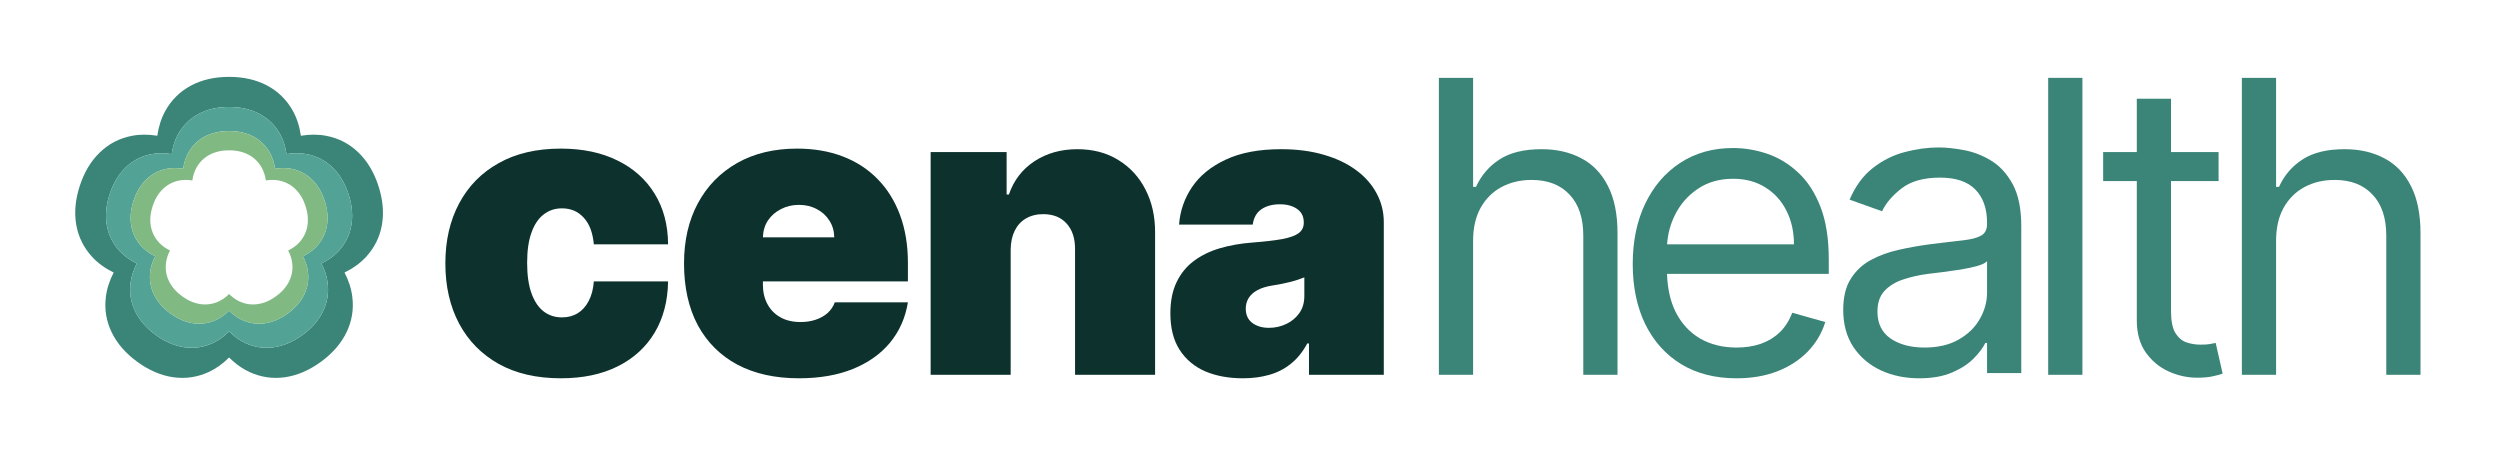
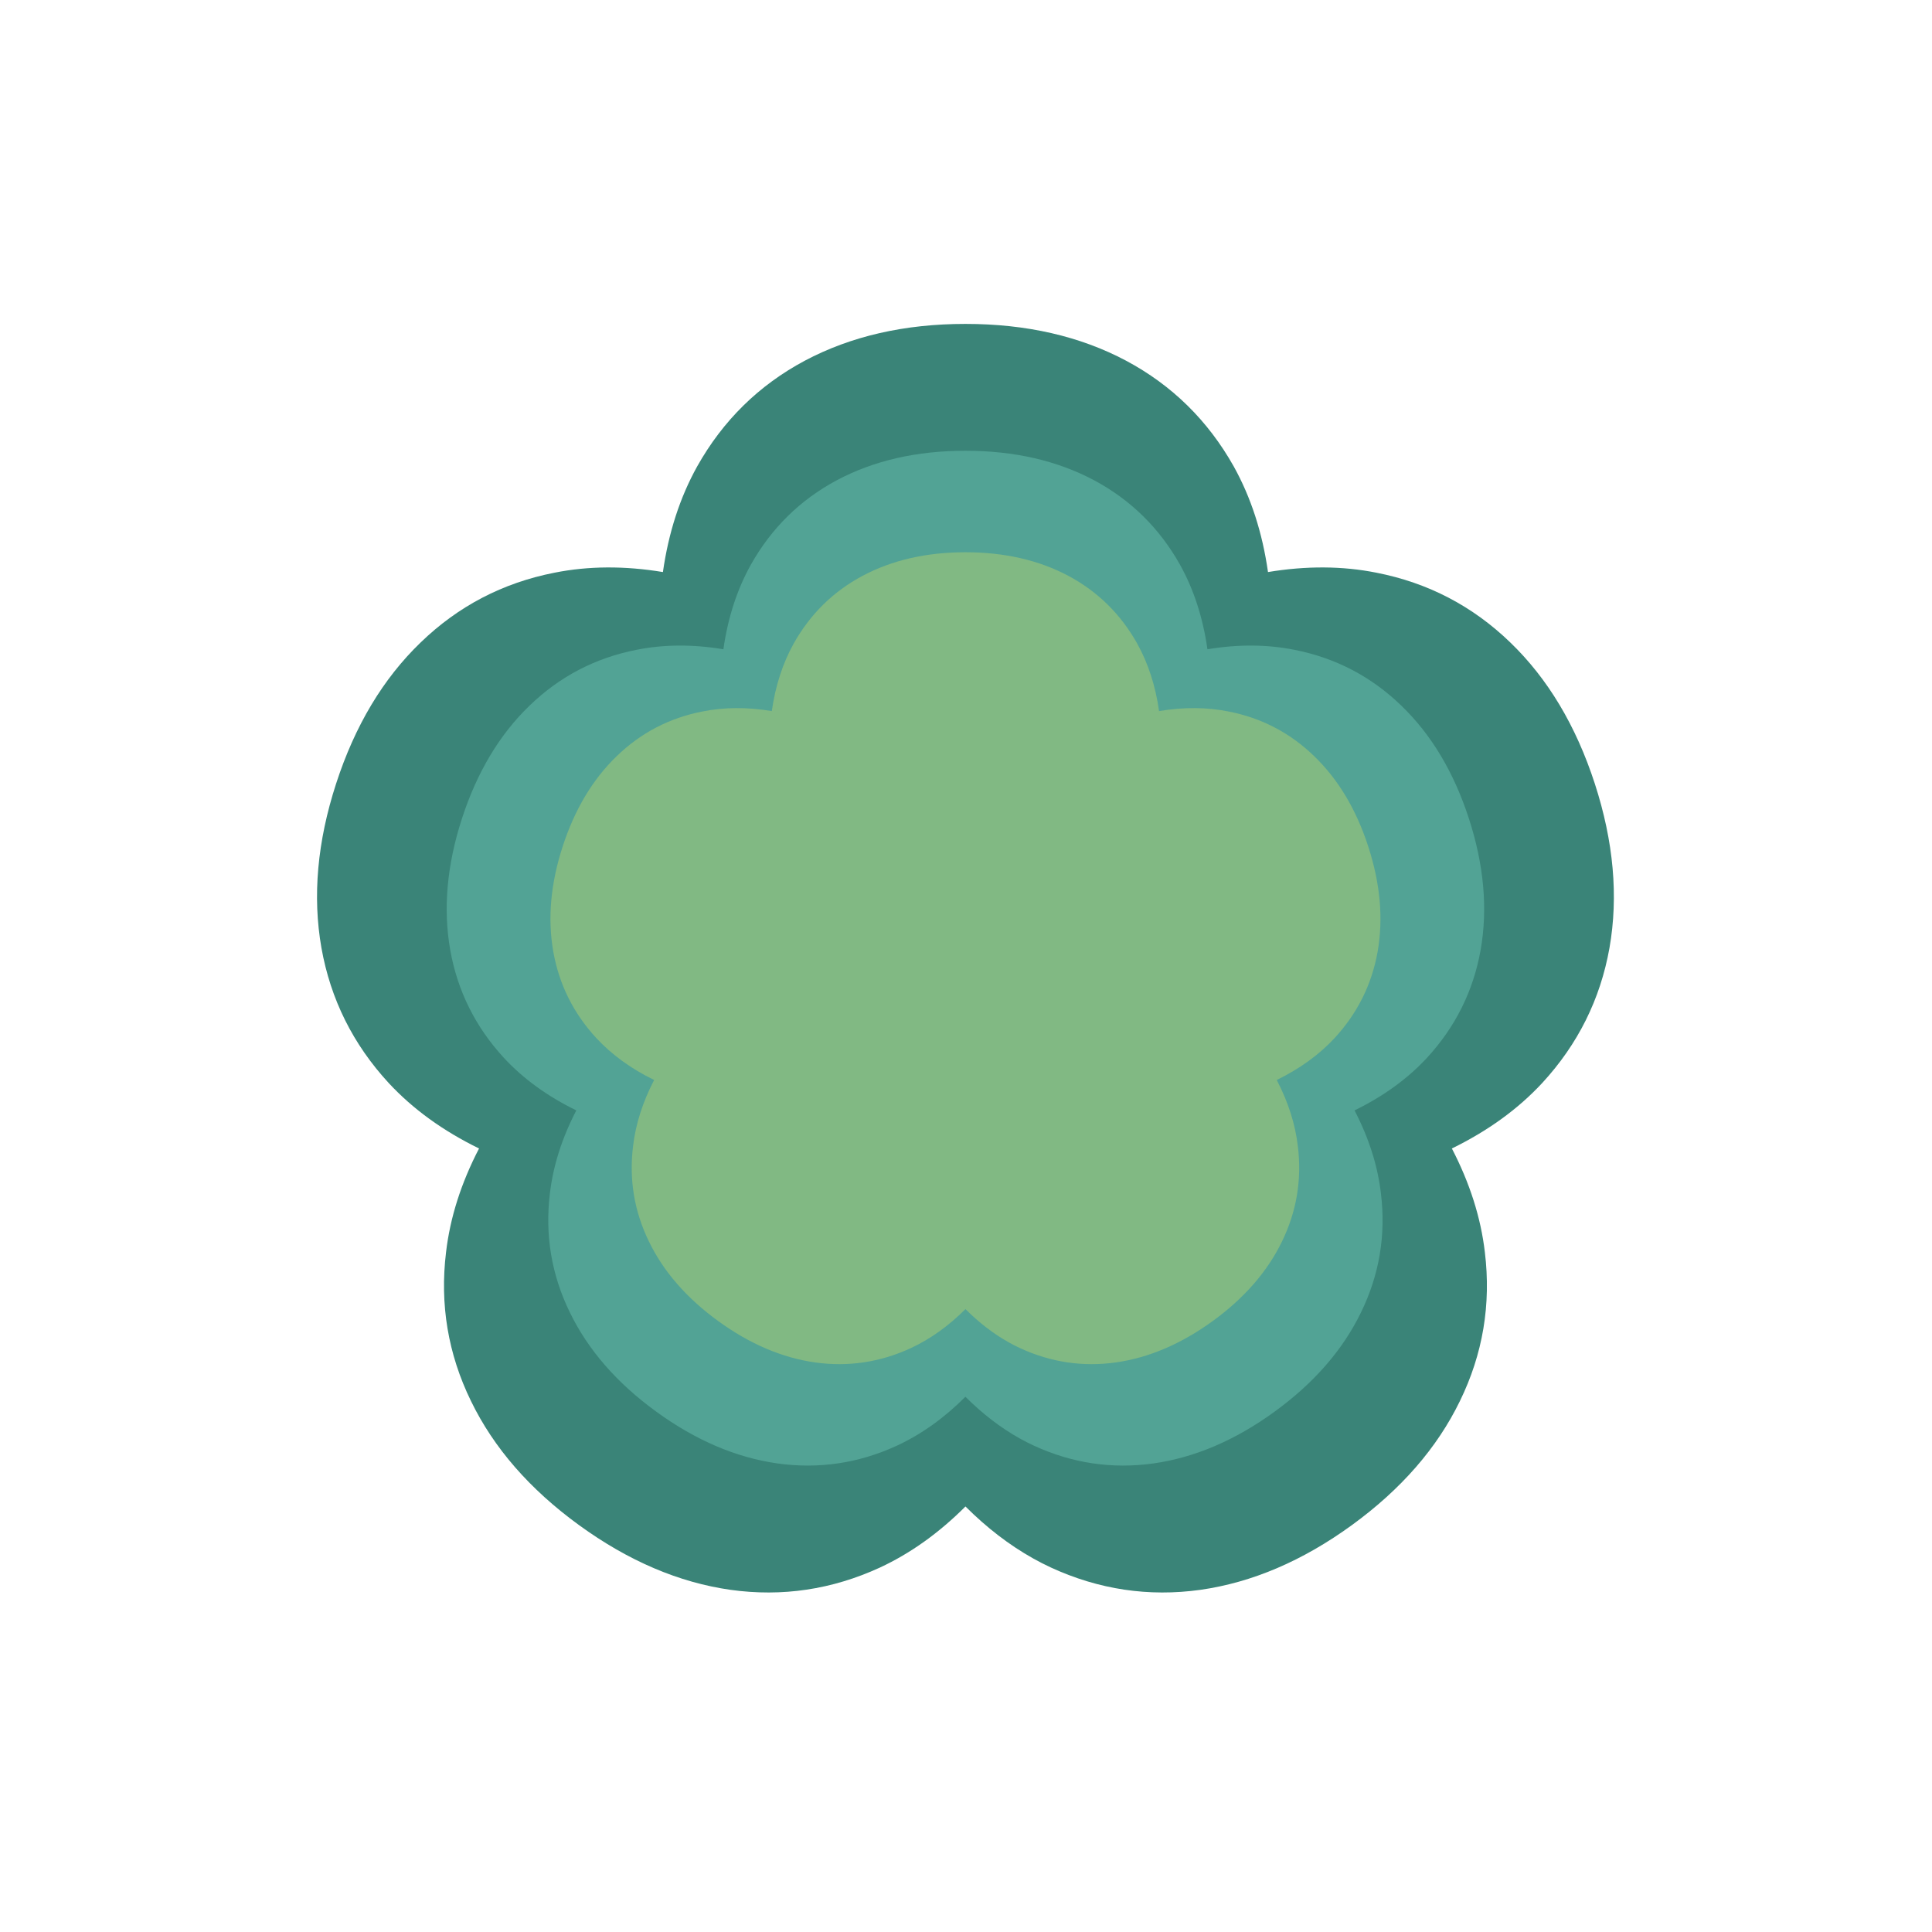
- <svg xmlns="http://www.w3.org/2000/svg" width="349" height="64" viewBox="0 0 349 64" fill="none">
-   <path d="M78.284 52.809C74.91 52.809 72.022 52.141 69.621 50.805C67.219 49.455 65.376 47.58 64.095 45.178C62.813 42.762 62.172 39.962 62.172 36.778C62.172 33.593 62.813 30.799 64.095 28.398C65.376 25.982 67.219 24.106 69.621 22.77C72.022 21.421 74.91 20.746 78.284 20.746C81.334 20.746 83.972 21.299 86.198 22.406C88.438 23.499 90.172 25.051 91.4 27.062C92.628 29.059 93.249 31.407 93.263 34.106L82.899 34.106C82.751 32.473 82.278 31.231 81.482 30.381C80.699 29.517 79.687 29.086 78.446 29.086C77.474 29.086 76.624 29.369 75.895 29.936C75.167 30.489 74.6 31.332 74.195 32.466C73.79 33.586 73.588 34.996 73.588 36.697C73.588 38.397 73.79 39.814 74.195 40.947C74.6 42.067 75.167 42.911 75.895 43.477C76.624 44.031 77.474 44.307 78.446 44.307C79.269 44.307 79.998 44.118 80.632 43.74C81.266 43.349 81.779 42.782 82.17 42.04C82.575 41.285 82.818 40.367 82.899 39.287L93.263 39.287C93.222 42.027 92.595 44.415 91.38 46.453C90.166 48.477 88.445 50.042 86.219 51.149C84.005 52.255 81.361 52.809 78.284 52.809Z" fill="#0D322D" style="fill:#0D322D;fill:color(display-p3 0.051 0.196 0.176);fill-opacity:1;" />
-   <path d="M102.94 50.906C105.342 52.175 108.202 52.809 111.522 52.809C114.396 52.809 116.906 52.377 119.052 51.513C121.211 50.636 122.945 49.408 124.254 47.829C125.563 46.237 126.393 44.361 126.744 42.202L116.542 42.202C116.326 42.782 115.989 43.282 115.53 43.7C115.071 44.105 114.518 44.415 113.87 44.631C113.236 44.847 112.534 44.955 111.765 44.955C110.658 44.955 109.714 44.732 108.931 44.287C108.148 43.842 107.548 43.228 107.13 42.445C106.711 41.662 106.502 40.772 106.502 39.773L106.502 39.287L126.744 39.287L126.744 36.697C126.744 34.227 126.379 32.007 125.651 30.037C124.922 28.067 123.883 26.394 122.533 25.017C121.184 23.627 119.558 22.568 117.655 21.839C115.752 21.111 113.627 20.746 111.279 20.746C108.067 20.746 105.281 21.414 102.919 22.75C100.558 24.086 98.729 25.955 97.434 28.357C96.138 30.759 95.491 33.566 95.491 36.778C95.491 40.124 96.132 42.998 97.414 45.4C98.709 47.789 100.551 49.624 102.94 50.906ZM106.502 33.134C106.529 32.23 106.765 31.441 107.211 30.766C107.669 30.091 108.277 29.565 109.032 29.187C109.788 28.796 110.618 28.6 111.522 28.6C112.453 28.6 113.283 28.796 114.012 29.187C114.754 29.565 115.341 30.098 115.773 30.786C116.218 31.461 116.447 32.243 116.461 33.134L106.502 33.134Z" fill="#0D322D" style="fill:#0D322D;fill:color(display-p3 0.051 0.196 0.176);fill-opacity:1;" />
-   <path d="M141.09 34.834L141.09 52.323L129.917 52.323L129.917 21.232L140.524 21.232L140.524 27.143L140.847 27.143C141.522 25.172 142.71 23.627 144.41 22.507C146.124 21.387 148.121 20.827 150.401 20.827C152.601 20.827 154.51 21.333 156.13 22.345C157.763 23.344 159.024 24.72 159.915 26.475C160.819 28.229 161.264 30.233 161.251 32.486L161.251 52.323L150.077 52.323L150.077 34.834C150.091 33.296 149.7 32.088 148.903 31.211C148.121 30.334 147.028 29.895 145.624 29.895C144.707 29.895 143.904 30.098 143.216 30.503C142.541 30.894 142.021 31.461 141.657 32.203C141.293 32.932 141.104 33.809 141.09 34.834Z" fill="#0D322D" style="fill:#0D322D;fill:color(display-p3 0.051 0.196 0.176);fill-opacity:1;" />
-   <path d="M173.504 52.809C171.52 52.809 169.766 52.485 168.241 51.837C166.73 51.176 165.542 50.177 164.679 48.842C163.815 47.505 163.383 45.805 163.383 43.741C163.383 42.04 163.673 40.59 164.253 39.389C164.834 38.174 165.643 37.182 166.682 36.413C167.721 35.644 168.929 35.057 170.306 34.652C171.696 34.247 173.193 33.984 174.799 33.863C176.54 33.728 177.937 33.566 178.989 33.377C180.055 33.175 180.824 32.898 181.297 32.547C181.769 32.183 182.005 31.704 182.005 31.11L182.005 31.029C182.005 30.219 181.695 29.599 181.074 29.167C180.453 28.735 179.657 28.519 178.686 28.519C177.62 28.519 176.749 28.755 176.074 29.227C175.413 29.686 175.015 30.395 174.88 31.353L164.598 31.353C164.732 29.464 165.333 27.723 166.399 26.131C167.479 24.525 169.051 23.243 171.115 22.285C173.18 21.313 175.757 20.827 178.848 20.827C181.074 20.827 183.071 21.09 184.839 21.617C186.607 22.13 188.111 22.851 189.353 23.782C190.594 24.7 191.539 25.78 192.187 27.021C192.848 28.249 193.179 29.585 193.179 31.029L193.178 52.323L182.734 52.323L182.734 47.951L182.491 47.951C181.87 49.111 181.115 50.049 180.224 50.764C179.347 51.48 178.342 51.999 177.208 52.323C176.088 52.647 174.853 52.809 173.504 52.809ZM177.147 45.765C177.997 45.765 178.794 45.589 179.536 45.239C180.291 44.888 180.905 44.382 181.378 43.72C181.85 43.059 182.086 42.256 182.086 41.312L182.086 38.721C181.789 38.842 181.472 38.957 181.135 39.065C180.811 39.173 180.46 39.274 180.082 39.368C179.718 39.463 179.327 39.551 178.908 39.632C178.503 39.713 178.078 39.787 177.633 39.854C176.769 39.989 176.061 40.212 175.508 40.522C174.968 40.819 174.563 41.19 174.293 41.636C174.037 42.067 173.909 42.553 173.909 43.093C173.909 43.956 174.212 44.618 174.819 45.077C175.427 45.535 176.203 45.765 177.147 45.765Z" fill="#0D322D" style="fill:#0D322D;fill:color(display-p3 0.051 0.196 0.176);fill-opacity:1;" />
-   <path d="M205.644 33.62L205.644 52.323L200.867 52.323L200.867 10.868L205.644 10.868L205.644 26.09L206.049 26.09C206.777 24.484 207.87 23.209 209.328 22.264C210.799 21.306 212.755 20.827 215.198 20.827C217.317 20.827 219.172 21.252 220.764 22.102C222.357 22.939 223.591 24.227 224.469 25.968C225.359 27.696 225.804 29.895 225.804 32.567L225.804 52.323L221.027 52.323L221.027 32.891C221.027 30.421 220.386 28.512 219.105 27.163C217.836 25.8 216.075 25.118 213.821 25.118C212.256 25.118 210.853 25.449 209.611 26.11C208.383 26.771 207.412 27.736 206.696 29.005C205.995 30.273 205.644 31.811 205.644 33.62Z" fill="#3A8478" style="fill:#3A8478;fill:color(display-p3 0.228 0.518 0.471);fill-opacity:1;" />
-   <path d="M234.669 50.825C236.842 52.148 239.426 52.809 242.422 52.809C244.527 52.809 246.423 52.485 248.109 51.837C249.796 51.176 251.213 50.258 252.36 49.084C253.507 47.897 254.324 46.52 254.809 44.955L250.194 43.66C249.79 44.739 249.216 45.643 248.474 46.372C247.732 47.087 246.848 47.627 245.822 47.991C244.81 48.342 243.677 48.518 242.422 48.518C240.492 48.518 238.798 48.099 237.341 47.263C235.884 46.412 234.743 45.178 233.92 43.558C233.186 42.078 232.785 40.303 232.716 38.235L255.295 38.235L255.295 36.211C255.295 33.309 254.911 30.867 254.141 28.883C253.372 26.9 252.34 25.307 251.044 24.106C249.749 22.892 248.312 22.015 246.733 21.475C245.154 20.935 243.555 20.665 241.936 20.665C239.129 20.665 236.673 21.354 234.568 22.73C232.476 24.093 230.843 25.995 229.669 28.438C228.509 30.867 227.929 33.674 227.929 36.858C227.929 40.043 228.509 42.836 229.669 45.238C230.843 47.627 232.51 49.489 234.669 50.825ZM232.728 34.106C232.819 32.663 233.183 31.3 233.819 30.017C234.561 28.519 235.62 27.305 236.997 26.373C238.387 25.429 240.033 24.956 241.936 24.956C243.663 24.956 245.161 25.355 246.429 26.151C247.711 26.947 248.696 28.033 249.385 29.41C250.086 30.786 250.437 32.351 250.437 34.106L232.728 34.106Z" fill="#3A8478" style="fill:#3A8478;fill:color(display-p3 0.228 0.518 0.471);fill-opacity:1;" />
-   <path d="M267.92 52.809C265.95 52.809 264.162 52.438 262.557 51.696C260.951 50.94 259.675 49.853 258.731 48.437C257.786 47.006 257.314 45.279 257.314 43.255C257.314 41.474 257.665 40.03 258.367 38.923C259.068 37.803 260.006 36.926 261.18 36.292C262.354 35.657 263.65 35.185 265.066 34.875C266.497 34.551 267.934 34.295 269.378 34.106C271.267 33.863 272.799 33.681 273.973 33.559C275.16 33.424 276.024 33.202 276.564 32.891C277.117 32.581 277.394 32.041 277.394 31.272L277.394 31.11C277.394 29.113 276.847 27.561 275.754 26.454C274.674 25.348 273.035 24.795 270.835 24.795C268.555 24.795 266.767 25.294 265.471 26.292C264.176 27.291 263.265 28.357 262.739 29.491L258.205 27.871C259.014 25.982 260.094 24.511 261.443 23.459C262.806 22.393 264.291 21.65 265.896 21.232C267.516 20.8 269.108 20.584 270.673 20.584C271.672 20.584 272.819 20.706 274.114 20.949C275.423 21.178 276.685 21.657 277.9 22.386C279.128 23.114 280.146 24.214 280.956 25.685C281.766 27.156 282.17 29.126 282.17 31.596L282.17 52.08L277.394 52.08L277.394 47.87L277.151 47.87C276.827 48.545 276.287 49.267 275.531 50.036C274.776 50.805 273.77 51.459 272.515 51.999C271.26 52.539 269.729 52.809 267.92 52.809ZM268.649 48.518C270.538 48.518 272.131 48.147 273.426 47.404C274.735 46.662 275.72 45.704 276.381 44.53C277.056 43.356 277.394 42.121 277.394 40.826L277.394 36.454C277.191 36.697 276.746 36.919 276.058 37.122C275.383 37.311 274.6 37.479 273.71 37.628C272.832 37.763 271.976 37.884 271.139 37.992C270.316 38.087 269.648 38.167 269.135 38.235C267.894 38.397 266.733 38.66 265.653 39.024C264.587 39.375 263.724 39.908 263.063 40.623C262.415 41.325 262.091 42.283 262.091 43.498C262.091 45.157 262.705 46.413 263.933 47.263C265.174 48.099 266.746 48.518 268.649 48.518Z" fill="#3A8478" style="fill:#3A8478;fill:color(display-p3 0.228 0.518 0.471);fill-opacity:1;" />
-   <path d="M290.704 10.868L290.704 52.323L285.927 52.323L285.927 10.868L290.704 10.868Z" fill="#3A8478" style="fill:#3A8478;fill:color(display-p3 0.228 0.518 0.471);fill-opacity:1;" />
-   <path fill-rule="evenodd" clip-rule="evenodd" d="M298.297 13.783L303.074 13.783L303.074 21.232L309.713 21.232L309.713 25.28L303.074 25.28L303.074 43.417C303.074 44.766 303.27 45.778 303.661 46.453C304.066 47.114 304.579 47.559 305.199 47.789C305.834 48.005 306.502 48.113 307.203 48.113C307.73 48.113 308.161 48.086 308.499 48.032L309.308 47.87L310.28 52.161C309.956 52.282 309.504 52.404 308.924 52.525C308.344 52.66 307.608 52.728 306.718 52.728C305.368 52.728 304.046 52.438 302.75 51.857C301.468 51.277 300.402 50.393 299.552 49.206C298.715 48.018 298.297 46.52 298.297 44.712L298.297 25.28L293.601 25.28L293.601 21.232L298.297 21.232L298.297 13.783Z" fill="#3A8478" style="fill:#3A8478;fill:color(display-p3 0.228 0.518 0.471);fill-opacity:1;" />
-   <path d="M317.741 33.62L317.741 52.323L312.964 52.323L312.964 10.868L317.741 10.868L317.741 26.09L318.146 26.09C318.875 24.484 319.968 23.209 321.425 22.264C322.896 21.306 324.853 20.827 327.295 20.827C329.414 20.827 331.269 21.252 332.861 22.102C334.454 22.939 335.689 24.227 336.566 25.968C337.456 27.696 337.902 29.895 337.902 32.567L337.902 52.323L333.125 52.323L333.125 32.891C333.125 30.421 332.484 28.512 331.202 27.163C329.933 25.8 328.172 25.118 325.919 25.118C324.353 25.118 322.95 25.449 321.708 26.11C320.48 26.771 319.509 27.736 318.794 29.005C318.092 30.273 317.741 31.811 317.741 33.62Z" fill="#3A8478" style="fill:#3A8478;fill:color(display-p3 0.228 0.518 0.471);fill-opacity:1;" />
-   <path fill-rule="evenodd" clip-rule="evenodd" d="M31.982 10.73C34 10.73 35.774 11.136 37.304 11.949C38.826 12.762 40.014 13.93 40.87 15.452C41.44 16.478 41.818 17.644 42.004 18.95C43.272 18.74 44.47 18.746 45.599 18.972C47.308 19.307 48.785 20.078 50.031 21.283C51.273 22.48 52.206 24.039 52.83 25.959C53.453 27.879 53.616 29.693 53.316 31.401C53.014 33.1 52.271 34.592 51.088 35.876C50.285 36.741 49.287 37.463 48.095 38.045C48.689 39.189 49.054 40.334 49.188 41.481C49.398 43.211 49.122 44.855 48.361 46.412C47.607 47.965 46.414 49.335 44.782 50.522C43.15 51.708 41.475 52.423 39.76 52.666C38.051 52.903 36.403 52.657 34.817 51.928C34.617 51.835 34.42 51.735 34.226 51.626C33.435 51.184 32.688 50.609 31.982 49.904C31.103 50.783 30.159 51.458 29.147 51.928C27.561 52.657 25.913 52.903 24.204 52.666C22.488 52.423 20.814 51.708 19.182 50.522C17.549 49.335 16.356 47.965 15.602 46.412C14.842 44.855 14.566 43.211 14.776 41.481C14.91 40.334 15.275 39.19 15.869 38.045C14.677 37.463 13.679 36.741 12.876 35.876C11.693 34.592 10.95 33.1 10.648 31.401C10.348 29.693 10.51 27.879 11.134 25.959C11.757 24.039 12.691 22.48 13.934 21.283C15.179 20.078 16.656 19.307 18.365 18.972C19.494 18.746 20.692 18.74 21.96 18.95C22.146 17.644 22.524 16.478 23.094 15.452C23.949 13.93 25.137 12.762 26.659 11.949C28.19 11.136 29.964 10.73 31.982 10.73ZM31.982 14.933C30.368 14.933 28.948 15.258 27.724 15.908C26.507 16.558 25.556 17.492 24.872 18.711C24.416 19.531 24.114 20.464 23.965 21.509C22.95 21.34 21.992 21.346 21.089 21.526C19.722 21.794 18.54 22.411 17.544 23.375C16.55 24.333 15.803 25.58 15.304 27.116C14.805 28.652 14.676 30.103 14.915 31.469C15.157 32.828 15.751 34.022 16.698 35.05C17.34 35.741 18.139 36.319 19.092 36.784C18.617 37.7 18.325 38.616 18.218 39.533C18.05 40.917 18.27 42.232 18.879 43.478C19.482 44.72 20.436 45.816 21.742 46.765C23.048 47.714 24.388 48.286 25.76 48.48C27.127 48.67 28.445 48.474 29.714 47.891C30.523 47.514 31.279 46.974 31.982 46.271C32.547 46.835 33.145 47.295 33.777 47.649C33.933 47.736 34.09 47.816 34.25 47.891C35.519 48.474 36.837 48.67 38.204 48.48C39.577 48.286 40.916 47.715 42.222 46.765C43.528 45.816 44.482 44.72 45.085 43.478C45.694 42.232 45.914 40.917 45.746 39.533C45.639 38.616 45.348 37.7 44.872 36.784C45.826 36.318 46.624 35.741 47.267 35.05C48.213 34.022 48.807 32.828 49.049 31.469C49.289 30.103 49.159 28.652 48.66 27.116C48.161 25.58 47.415 24.333 46.42 23.375C45.424 22.411 44.242 21.794 42.875 21.526C41.973 21.346 41.014 21.34 39.999 21.509C39.85 20.464 39.548 19.531 39.092 18.711C38.408 17.492 37.457 16.558 36.24 15.908C35.016 15.258 33.597 14.933 31.982 14.933Z" fill="#3A8478" style="fill:#3A8478;fill:color(display-p3 0.228 0.518 0.471);fill-opacity:1;" />
-   <path fill-rule="evenodd" clip-rule="evenodd" d="M31.981 14.932C33.595 14.932 35.014 15.257 36.239 15.907C37.456 16.558 38.407 17.491 39.091 18.71C39.547 19.53 39.849 20.463 39.998 21.508C41.013 21.339 41.971 21.345 42.874 21.525C44.241 21.793 45.423 22.41 46.419 23.374C47.414 24.331 48.16 25.579 48.659 27.115C49.158 28.651 49.288 30.102 49.048 31.468C48.806 32.828 48.212 34.021 47.266 35.048C46.623 35.74 45.824 36.317 44.871 36.783C45.346 37.699 45.638 38.615 45.745 39.532C45.913 40.916 45.693 42.231 45.084 43.477C44.481 44.719 43.527 45.815 42.221 46.764C40.915 47.714 39.575 48.285 38.203 48.479C36.836 48.669 35.518 48.473 34.249 47.889C34.089 47.815 33.931 47.735 33.776 47.648C33.144 47.294 32.546 46.834 31.981 46.27C31.278 46.973 30.522 47.513 29.713 47.889C28.444 48.473 27.126 48.669 25.759 48.479C24.387 48.285 23.047 47.714 21.741 46.764C20.436 45.815 19.481 44.719 18.878 43.477C18.269 42.231 18.049 40.916 18.216 39.532C18.324 38.615 18.616 37.699 19.091 36.783C18.138 36.318 17.339 35.74 16.697 35.048C15.75 34.021 15.156 32.828 14.914 31.468C14.675 30.102 14.804 28.651 15.303 27.115C15.802 25.579 16.549 24.331 17.543 23.374C18.539 22.41 19.721 21.793 21.088 21.525C21.991 21.345 22.949 21.339 23.963 21.508C24.112 20.463 24.415 19.53 24.871 18.71C25.555 17.492 26.506 16.558 27.723 15.907C28.948 15.257 30.367 14.932 31.981 14.932ZM31.981 18.293C30.689 18.293 29.554 18.553 28.574 19.073C27.6 19.593 26.839 20.34 26.292 21.315C25.927 21.972 25.685 22.718 25.566 23.554C24.755 23.419 23.988 23.423 23.266 23.568C22.172 23.782 21.227 24.275 20.429 25.047C19.634 25.813 19.036 26.811 18.637 28.04C18.238 29.268 18.135 30.43 18.326 31.522C18.52 32.61 18.995 33.565 19.753 34.387C20.267 34.94 20.905 35.402 21.668 35.775C21.288 36.507 21.054 37.24 20.968 37.974C20.834 39.081 21.011 40.133 21.497 41.13C21.98 42.124 22.744 43 23.788 43.76C24.833 44.52 25.905 44.977 27.003 45.132C28.096 45.284 29.151 45.127 30.166 44.66C30.814 44.359 31.418 43.927 31.981 43.364C32.432 43.816 32.911 44.184 33.417 44.467C33.541 44.536 33.667 44.601 33.795 44.66C34.81 45.127 35.865 45.284 36.958 45.132C38.056 44.977 39.128 44.52 40.173 43.76C41.218 43 41.981 42.124 42.464 41.13C42.95 40.133 43.127 39.081 42.993 37.974C42.907 37.24 42.673 36.507 42.293 35.775C43.056 35.402 43.695 34.94 44.209 34.387C44.966 33.565 45.442 32.61 45.635 31.522C45.827 30.43 45.723 29.269 45.324 28.04C44.925 26.811 44.327 25.813 43.532 25.047C42.735 24.275 41.789 23.782 40.696 23.568C39.973 23.423 39.206 23.419 38.395 23.554C38.276 22.718 38.034 21.972 37.669 21.315C37.121 20.34 36.361 19.593 35.387 19.073C34.407 18.553 33.272 18.293 31.981 18.293Z" fill="#52A395" style="fill:#52A395;fill:color(display-p3 0.322 0.639 0.584);fill-opacity:1;" />
-   <path fill-rule="evenodd" clip-rule="evenodd" d="M31.982 18.294C33.273 18.294 34.408 18.554 35.388 19.074C36.362 19.594 37.123 20.342 37.67 21.316C38.035 21.973 38.277 22.719 38.396 23.555C39.208 23.42 39.974 23.424 40.697 23.569C41.791 23.783 42.736 24.276 43.533 25.048C44.328 25.814 44.926 26.812 45.325 28.041C45.724 29.27 45.828 30.43 45.636 31.523C45.443 32.611 44.967 33.566 44.21 34.388C43.696 34.941 43.057 35.403 42.294 35.776C42.675 36.508 42.908 37.241 42.994 37.975C43.128 39.082 42.952 40.134 42.465 41.131C41.982 42.125 41.219 43.001 40.174 43.761C39.129 44.52 38.057 44.978 36.959 45.133C35.866 45.285 34.811 45.128 33.796 44.661C33.668 44.602 33.542 44.538 33.418 44.468C32.912 44.185 32.434 43.817 31.982 43.366C31.419 43.928 30.815 44.36 30.167 44.661C29.152 45.128 28.097 45.285 27.004 45.133C25.906 44.978 24.834 44.52 23.79 43.761C22.745 43.001 21.981 42.125 21.499 41.131C21.012 40.134 20.835 39.082 20.97 37.975C21.055 37.241 21.289 36.508 21.669 35.776C20.906 35.404 20.268 34.941 19.754 34.388C18.996 33.566 18.521 32.611 18.328 31.523C18.136 30.43 18.239 29.27 18.639 28.041C19.038 26.812 19.635 25.814 20.43 25.048C21.228 24.276 22.173 23.783 23.267 23.569C23.989 23.424 24.756 23.42 25.567 23.555C25.686 22.719 25.928 21.973 26.293 21.316C26.84 20.342 27.601 19.594 28.575 19.074C29.555 18.554 30.69 18.294 31.982 18.294ZM31.982 20.982C30.949 20.982 30.04 21.19 29.256 21.606C28.477 22.022 27.868 22.62 27.43 23.4C27.138 23.925 26.945 24.522 26.849 25.191C26.2 25.083 25.587 25.087 25.009 25.203C24.134 25.374 23.377 25.769 22.739 26.386C22.103 26.999 21.625 27.797 21.306 28.78C20.986 29.764 20.904 30.693 21.057 31.567C21.212 32.437 21.592 33.201 22.198 33.859C22.609 34.301 23.12 34.672 23.73 34.97C23.426 35.556 23.239 36.142 23.171 36.729C23.063 37.615 23.204 38.456 23.594 39.254C23.98 40.049 24.591 40.751 25.427 41.358C26.263 41.966 27.12 42.332 27.999 42.456C28.874 42.578 29.718 42.452 30.53 42.079C31.048 41.838 31.532 41.492 31.982 41.042C32.343 41.404 32.726 41.697 33.131 41.924C33.23 41.98 33.331 42.031 33.433 42.079C34.246 42.452 35.09 42.578 35.965 42.456C36.843 42.332 37.701 41.966 38.537 41.358C39.373 40.751 39.983 40.049 40.369 39.254C40.759 38.456 40.9 37.615 40.793 36.729C40.724 36.142 40.537 35.555 40.233 34.969C40.843 34.671 41.355 34.301 41.766 33.859C42.372 33.201 42.752 32.437 42.907 31.567C43.06 30.692 42.977 29.764 42.658 28.78C42.338 27.797 41.861 26.999 41.224 26.386C40.587 25.769 39.83 25.374 38.955 25.203C38.377 25.087 37.763 25.083 37.114 25.191C37.019 24.523 36.825 23.925 36.533 23.4C36.095 22.62 35.486 22.022 34.707 21.606C33.923 21.19 33.015 20.982 31.982 20.982Z" fill="#81B983" style="fill:#81B983;fill:color(display-p3 0.506 0.726 0.514);fill-opacity:1;" />
+ <svg xmlns="http://www.w3.org/2000/svg" viewBox="0 0 64 64">
+   <path fill-rule="evenodd" clip-rule="evenodd" d="M31.982 10.73C34 10.73 35.774 11.136 37.304 11.949C38.826 12.762 40.014 13.93 40.87 15.452C41.44 16.478 41.818 17.644 42.004 18.95C43.272 18.74 44.47 18.746 45.599 18.972C47.308 19.307 48.785 20.078 50.031 21.283C51.273 22.48 52.206 24.039 52.83 25.959C53.453 27.879 53.616 29.693 53.316 31.401C53.014 33.1 52.271 34.592 51.088 35.876C50.285 36.741 49.287 37.463 48.095 38.045C48.689 39.189 49.054 40.334 49.188 41.481C49.398 43.211 49.122 44.855 48.361 46.412C47.607 47.965 46.414 49.335 44.782 50.522C43.15 51.708 41.475 52.423 39.76 52.666C38.051 52.903 36.403 52.657 34.817 51.928C34.617 51.835 34.42 51.735 34.226 51.626C33.435 51.184 32.688 50.609 31.982 49.904C31.103 50.783 30.159 51.458 29.147 51.928C27.561 52.657 25.913 52.903 24.204 52.666C22.488 52.423 20.814 51.708 19.182 50.522C17.549 49.335 16.356 47.965 15.602 46.412C14.842 44.855 14.566 43.211 14.776 41.481C14.91 40.334 15.275 39.19 15.869 38.045C14.677 37.463 13.679 36.741 12.876 35.876C11.693 34.592 10.95 33.1 10.648 31.401C10.348 29.693 10.51 27.879 11.134 25.959C11.757 24.039 12.691 22.48 13.934 21.283C15.179 20.078 16.656 19.307 18.365 18.972C19.494 18.746 20.692 18.74 21.96 18.95C22.146 17.644 22.524 16.478 23.094 15.452C23.949 13.93 25.137 12.762 26.659 11.949C28.19 11.136 29.964 10.73 31.982 10.73Z" fill="#3A8478" />
+   <path fill-rule="evenodd" clip-rule="evenodd" d="M31.981 14.932C33.595 14.932 35.014 15.257 36.239 15.907C37.456 16.558 38.407 17.491 39.091 18.71C39.547 19.53 39.849 20.463 39.998 21.508C41.013 21.339 41.971 21.345 42.874 21.525C44.241 21.793 45.423 22.41 46.419 23.374C47.414 24.331 48.16 25.579 48.659 27.115C49.158 28.651 49.288 30.102 49.048 31.468C48.806 32.828 48.212 34.021 47.265 35.048C46.623 35.74 45.824 36.317 44.871 36.783C45.346 37.699 45.638 38.615 45.745 39.532C45.913 40.916 45.693 42.231 45.084 43.477C44.481 44.719 43.527 45.815 42.221 46.764C40.915 47.714 39.575 48.285 38.203 48.479C36.836 48.669 35.518 48.473 34.249 47.889C34.089 47.815 33.931 47.735 33.776 47.648C33.143 47.294 32.546 46.834 31.981 46.27C31.278 46.973 30.522 47.513 29.713 47.889C28.444 48.473 27.126 48.669 25.759 48.479C24.386 48.285 23.047 47.714 21.741 46.764C20.435 45.815 19.481 44.719 18.878 43.477C18.269 42.231 18.049 40.916 18.216 39.532C18.324 38.615 18.616 37.699 19.091 36.783C18.138 36.318 17.339 35.74 16.697 35.048C15.75 34.021 15.156 32.828 14.914 31.468C14.675 30.102 14.804 28.651 15.303 27.115C15.802 25.579 16.549 24.331 17.543 23.374C18.539 22.41 19.721 21.793 21.088 21.525C21.991 21.345 22.949 21.339 23.963 21.508C24.112 20.463 24.415 19.53 24.871 18.71C25.555 17.492 26.506 16.558 27.723 15.907C28.947 15.257 30.367 14.932 31.981 14.932Z" fill="#52A395" />
+   <path fill-rule="evenodd" clip-rule="evenodd" d="M31.982 18.294C33.273 18.294 34.408 18.554 35.388 19.074C36.362 19.594 37.123 20.342 37.67 21.316C38.035 21.973 38.277 22.719 38.396 23.555C39.208 23.42 39.974 23.424 40.697 23.569C41.791 23.783 42.736 24.276 43.533 25.048C44.328 25.814 44.926 26.812 45.325 28.041C45.724 29.27 45.828 30.43 45.636 31.523C45.443 32.611 44.967 33.566 44.21 34.388C43.696 34.941 43.057 35.403 42.294 35.776C42.675 36.508 42.908 37.241 42.994 37.975C43.128 39.082 42.952 40.134 42.465 41.131C41.982 42.125 41.219 43.001 40.174 43.761C39.129 44.52 38.057 44.978 36.959 45.133C35.866 45.285 34.811 45.128 33.796 44.661C33.668 44.602 33.542 44.538 33.418 44.468C32.912 44.185 32.434 43.817 31.982 43.366C31.419 43.928 30.815 44.36 30.167 44.661C29.152 45.128 28.097 45.285 27.004 45.133C25.906 44.978 24.834 44.52 23.79 43.761C22.745 43.001 21.981 42.125 21.499 41.131C21.012 40.134 20.835 39.082 20.97 37.975C21.055 37.241 21.289 36.508 21.669 35.776C20.906 35.404 20.268 34.941 19.754 34.388C18.996 33.566 18.521 32.611 18.328 31.523C18.136 30.43 18.239 29.27 18.639 28.041C19.038 26.812 19.635 25.814 20.43 25.048C21.228 24.276 22.173 23.783 23.267 23.569C23.989 23.424 24.756 23.42 25.567 23.555C25.686 22.719 25.928 21.973 26.293 21.316C26.84 20.342 27.601 19.594 28.575 19.074C29.555 18.554 30.69 18.294 31.982 18.294Z" fill="#81B983" />
</svg>
